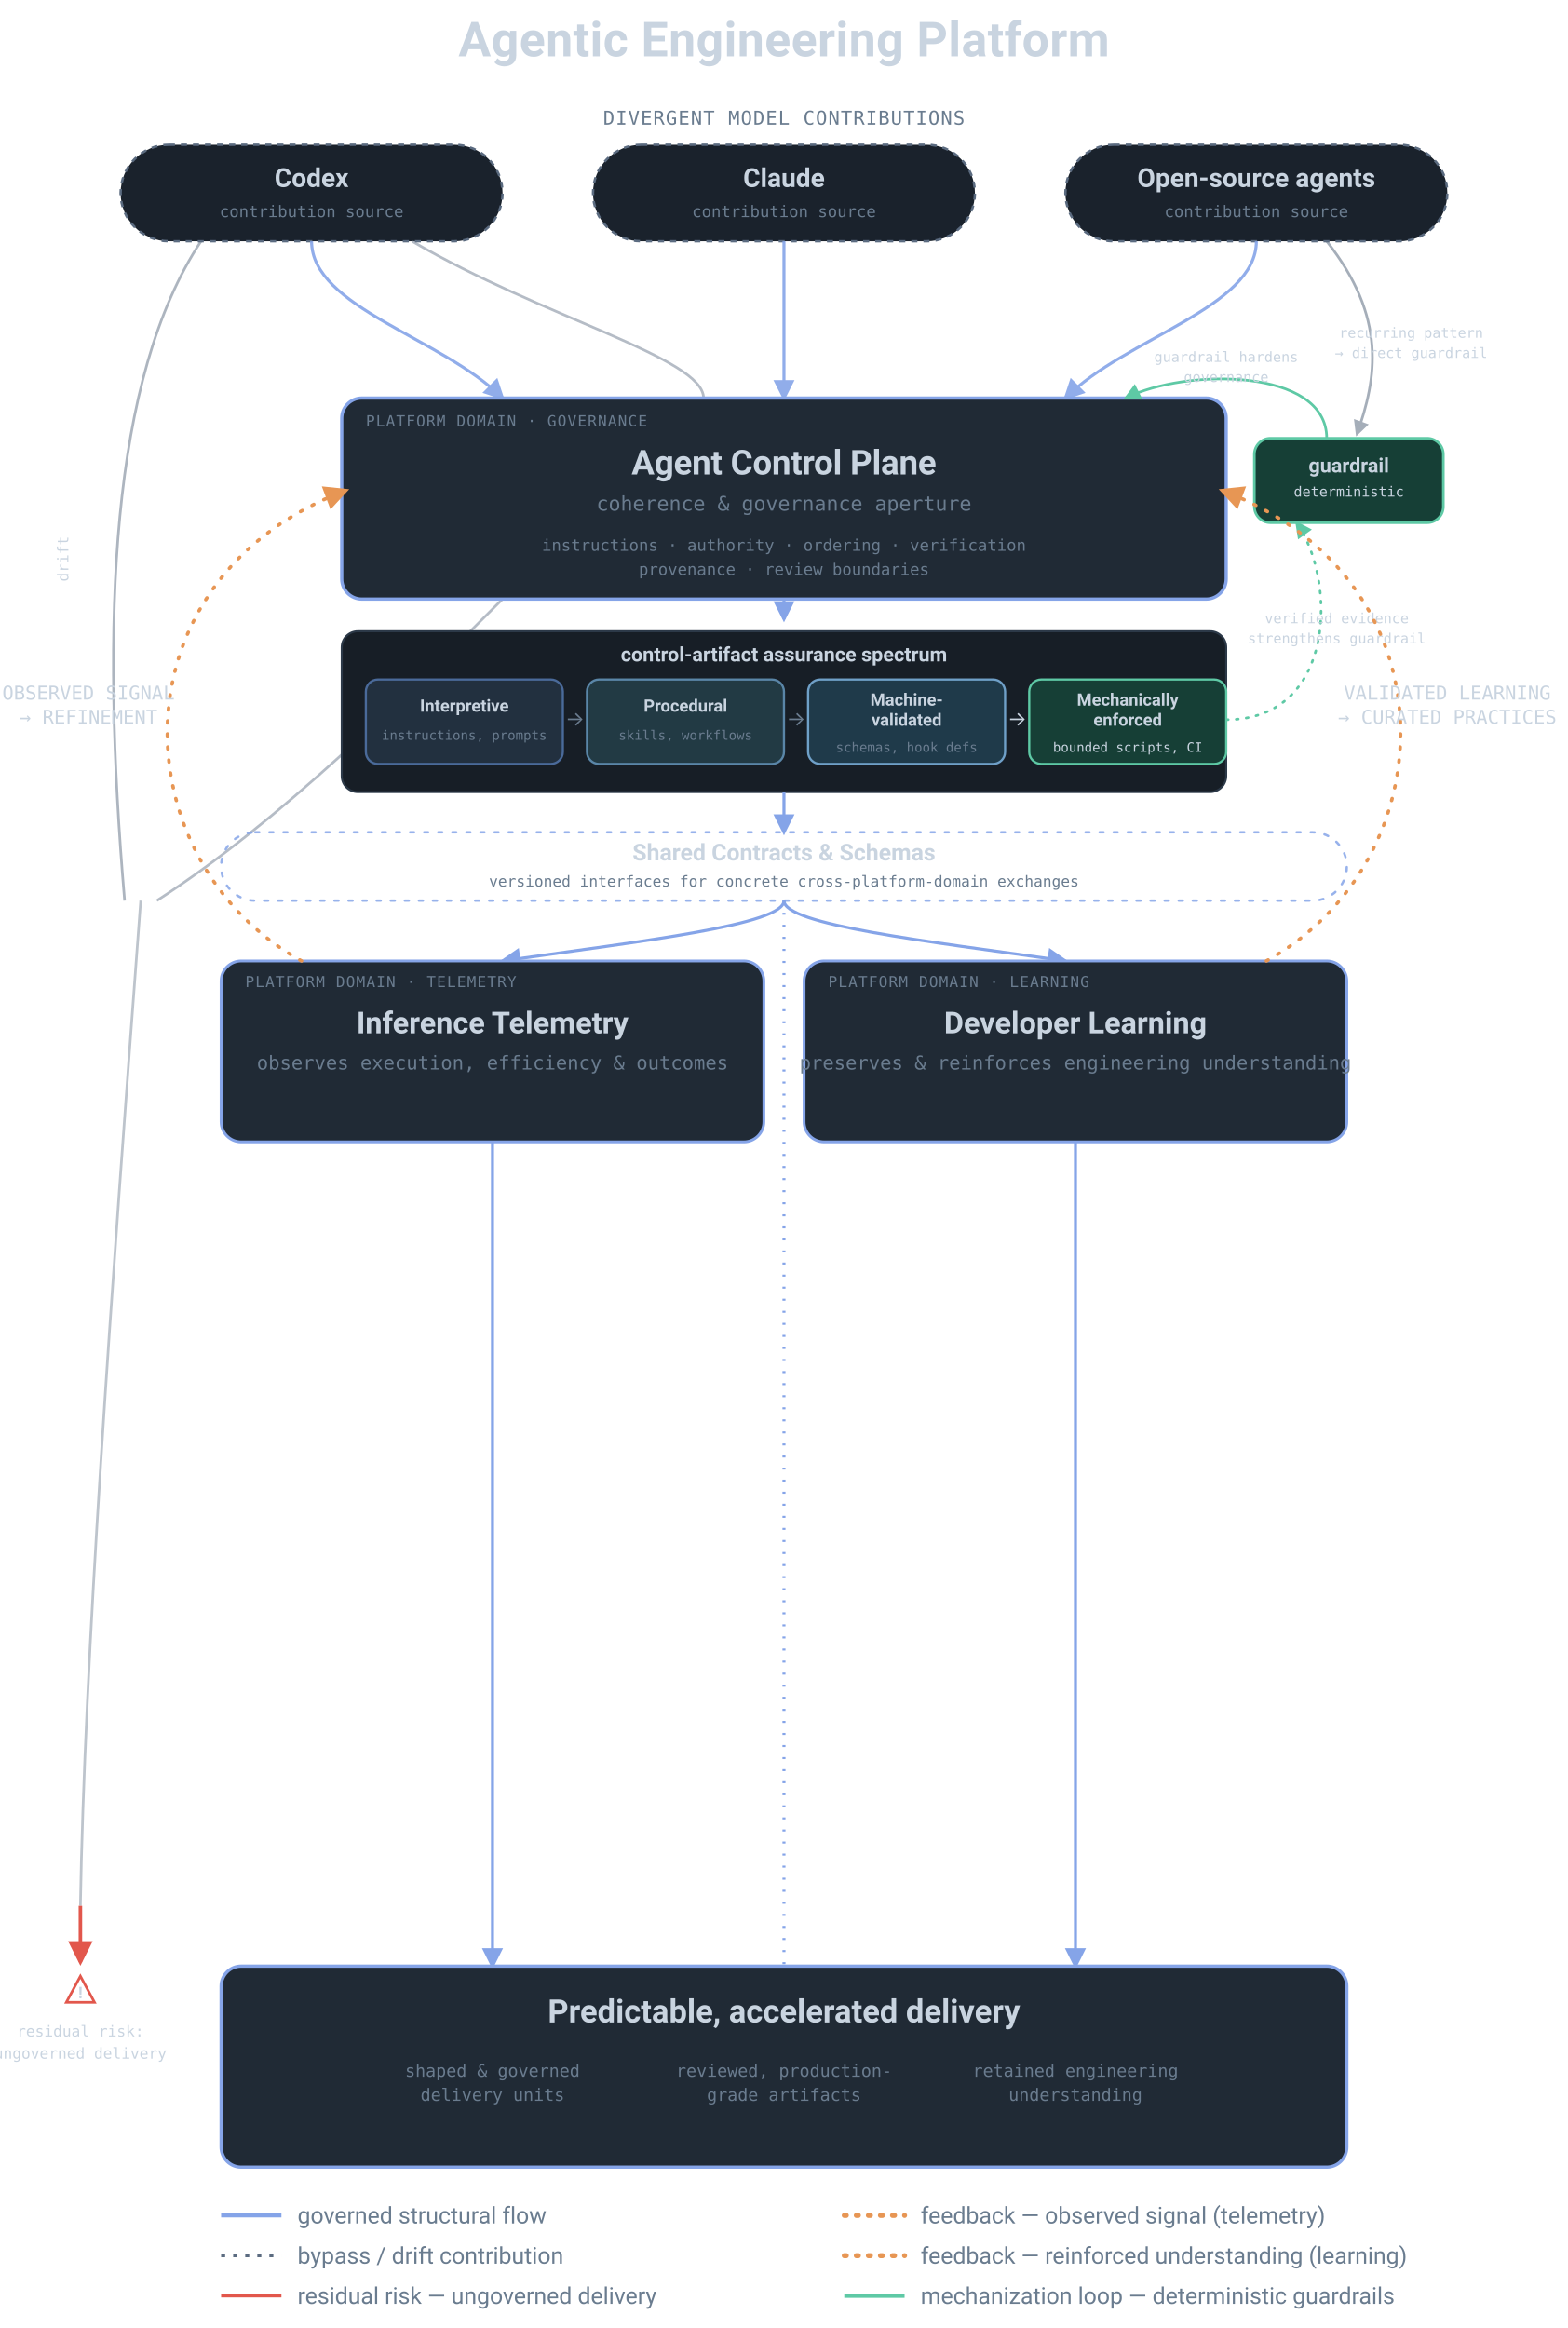
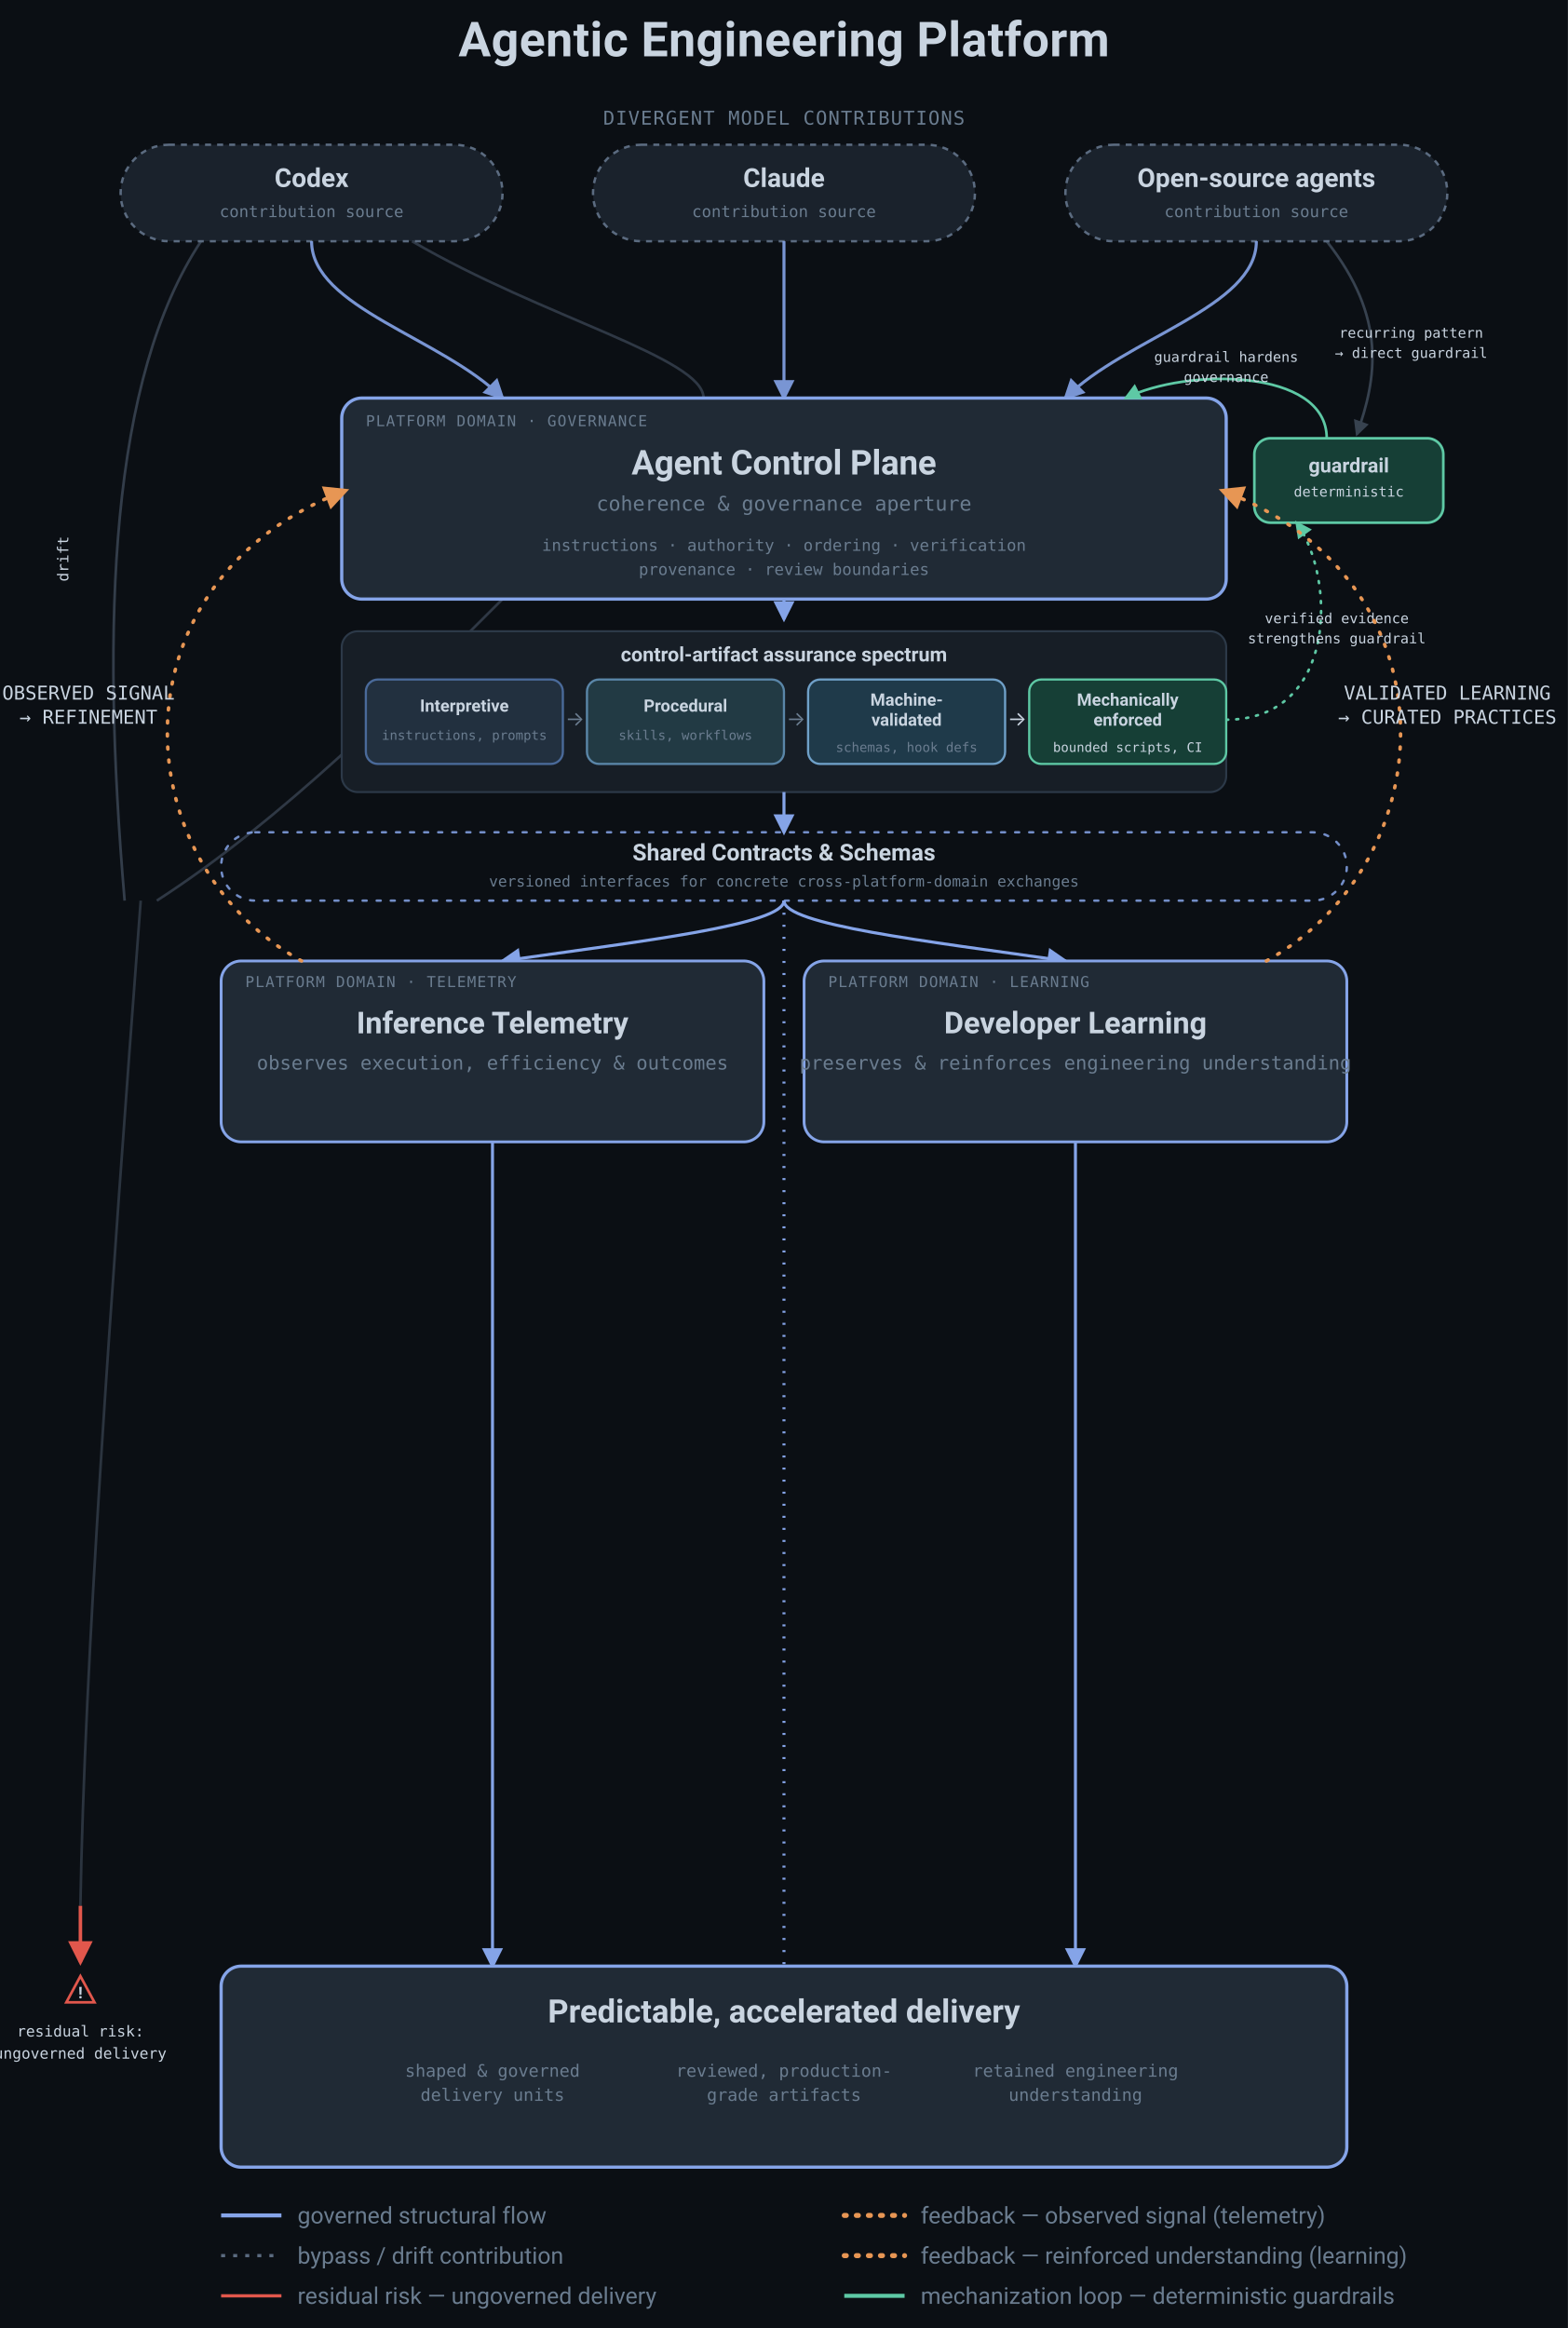
<svg xmlns="http://www.w3.org/2000/svg" viewBox="0 -48 780 1158" role="img" aria-labelledby="title desc">
  <style>
    text { font-family: ui-sans-serif, -apple-system, "Segoe UI", Roboto, sans-serif; fill: #c9d4e0; }
    .mono { font-family: ui-monospace, "SF Mono", Menlo, Consolas, monospace; }
    .tag { font-family: ui-monospace, "SF Mono", Menlo, Consolas, monospace; fill: #6a7c8f; letter-spacing: 0.5px; }
    .dim { fill: #6a7c8f; }
  </style>
  <defs>
    <marker id="arrow-flow" viewBox="0 0 10 10" refX="8.5" refY="5" markerWidth="7" markerHeight="7" orient="auto-start-reverse">
      <path d="M0,0 L10,5 L0,10 z" fill="#85a4e8" />
    </marker>
    <marker id="arrow-feedback" viewBox="0 0 10 10" refX="8.5" refY="5" markerWidth="7" markerHeight="7" orient="auto-start-reverse">
      <path d="M0,0 L10,5 L0,10 z" fill="#e79654" />
    </marker>
    <marker id="arrow-guardrail" viewBox="0 0 10 10" refX="8.5" refY="5" markerWidth="6.5" markerHeight="6.5" orient="auto-start-reverse">
      <path d="M0,0 L10,5 L0,10 z" fill="#5ec9a5" />
    </marker>
    <marker id="arrow-bypass" viewBox="0 0 10 10" refX="8.5" refY="5" markerWidth="6" markerHeight="6" orient="auto-start-reverse">
      <path d="M0,0 L10,5 L0,10 z" fill="#5b6b80" />
    </marker>
    <marker id="arrow-warning" viewBox="0 0 10 10" refX="8.5" refY="5" markerWidth="7" markerHeight="7" orient="auto-start-reverse">
      <path d="M0,0 L10,5 L0,10 z" fill="#e2574c" />
    </marker>
  </defs>
+   <rect x="0" y="-48" width="780" height="1158" fill="#0b0f14" />
  <text x="390" y="-20" font-size="24" font-weight="700" text-anchor="middle" fill="#e8edf5" letter-spacing="0.2">Agentic Engineering Platform</text>
  <text x="390" y="14" class="tag" font-size="9.5" text-anchor="middle" letter-spacing="1.2">DIVERGENT MODEL CONTRIBUTIONS</text>
  <g>
    <rect x="60" y="24" width="190" height="48" rx="24" fill="#1a222c" stroke="#5b6b80" stroke-width="1.2" stroke-dasharray="3 3" />
    <text x="155" y="45" font-size="13" font-weight="650" text-anchor="middle">Codex</text>
    <text x="155" y="60" class="mono dim" font-size="8" text-anchor="middle">contribution source</text>
    <rect x="295" y="24" width="190" height="48" rx="24" fill="#1a222c" stroke="#5b6b80" stroke-width="1.2" stroke-dasharray="3 3" />
    <text x="390" y="45" font-size="13" font-weight="650" text-anchor="middle">Claude</text>
    <text x="390" y="60" class="mono dim" font-size="8" text-anchor="middle">contribution source</text>
    <rect x="530" y="24" width="190" height="48" rx="24" fill="#1a222c" stroke="#5b6b80" stroke-width="1.2" stroke-dasharray="3 3" />
    <text x="625" y="45" font-size="13" font-weight="650" text-anchor="middle">Open-source agents</text>
    <text x="625" y="60" class="mono dim" font-size="8" text-anchor="middle">contribution source</text>
  </g>
  <path fill="none" stroke="#85a4e8" stroke-width="1.5" opacity="0.9" marker-end="url(#arrow-flow)" d="M 155,72 C 155,105 220,120 250,150" />
  <path fill="none" stroke="#85a4e8" stroke-width="1.5" opacity="0.9" marker-end="url(#arrow-flow)" d="M 390,72 L 390,150" />
  <path fill="none" stroke="#85a4e8" stroke-width="1.5" opacity="0.9" marker-end="url(#arrow-flow)" d="M 625,72 C 625,105 560,120 530,150" />
  <path fill="none" stroke="#5b6b80" stroke-width="1.3" opacity="0.5" d="M 100,72 C 55,140 50,260 62,400" />
  <text x="34" y="230" class="mono" font-size="7.5" fill="#5b6b80" text-anchor="middle" transform="rotate(-90 34 230)">drift</text>
  <path fill="none" stroke="#5b6b80" stroke-width="1.3" opacity="0.55" marker-end="url(#arrow-bypass)" d="M 660,72 C 690,110 685,140 675,168" />
  <text x="702" y="120" class="mono" font-size="7" fill="#5b6b80" text-anchor="middle">recurring pattern</text>
  <text x="702" y="130" class="mono" font-size="7" fill="#5b6b80" text-anchor="middle">→ direct guardrail</text>
  <path fill="none" stroke="#5b6b80" stroke-width="1.3" opacity="0.45" d="M 205,72 C 270,110 350,130 350,150 C 345,190 300,230 250,250 C 200,300 140,360 78,400" />
  <path fill="none" stroke="#5b6b80" stroke-width="1.3" opacity="0.4" d="M 70,400 C 55,600 42,780 40,900" />
  <path fill="none" stroke="#e2574c" stroke-width="1.75" marker-end="url(#arrow-warning)" d="M 40,900 L 40,928" />
  <polygon points="40,935 33,948 47,948" fill="none" stroke="#e2574c" stroke-width="1.3" />
  <text x="40" y="946" font-size="8" fill="#e2574c" text-anchor="middle" font-weight="700">!</text>
  <text x="40" y="965" class="mono" font-size="7.5" fill="#e2574c" text-anchor="middle">residual risk:</text>
  <text x="40" y="976" class="mono" font-size="7.5" fill="#e2574c" text-anchor="middle">ungoverned delivery</text>
  <rect x="170" y="150" width="440" height="100" rx="10" fill="#202a35" stroke="#85a4e8" stroke-width="1.6" />
  <text x="182" y="164" class="tag" font-size="7.5" letter-spacing="0.6">PLATFORM DOMAIN · GOVERNANCE</text>
  <text x="390" y="188" font-size="17" font-weight="650" text-anchor="middle" letter-spacing="-0.1">Agent Control Plane</text>
  <text x="390" y="206" class="mono dim" font-size="10" text-anchor="middle">coherence &amp; governance aperture</text>
  <text x="390" y="226" class="mono dim" font-size="8" text-anchor="middle">instructions · authority · ordering · verification</text>
  <text x="390" y="238" class="mono dim" font-size="8" text-anchor="middle">provenance · review boundaries</text>
  <path fill="none" stroke="#85a4e8" stroke-width="1.5" marker-end="url(#arrow-flow)" d="M 390,250 L 390,260" />
  <rect x="624" y="170" width="94" height="42" rx="8" fill="#163f36" stroke="#5ec9a5" stroke-width="1.3" />
  <text x="671" y="187" font-size="10" font-weight="650" text-anchor="middle">guardrail</text>
  <text x="671" y="199" class="mono" font-size="7" fill="#8fd6bd" text-anchor="middle">deterministic</text>
  <path fill="none" stroke="#5ec9a5" stroke-width="1.3" marker-end="url(#arrow-guardrail)" d="M 660,170 C 660,135 590,135 560,150" />
  <text x="610" y="132" class="mono" font-size="7" fill="#5ec9a5" text-anchor="middle">guardrail hardens</text>
  <text x="610" y="142" class="mono" font-size="7" fill="#5ec9a5" text-anchor="middle">governance</text>
  <path fill="none" stroke="#5ec9a5" stroke-width="1.3" stroke-dasharray="1 4" stroke-linecap="round" marker-end="url(#arrow-guardrail)" d="M 610,310 C 665,310 665,240 645,212" />
  <text x="665" y="262" class="mono" font-size="7" fill="#5ec9a5" text-anchor="middle">verified evidence</text>
  <text x="665" y="272" class="mono" font-size="7" fill="#5ec9a5" text-anchor="middle">strengthens guardrail</text>
  <rect x="170" y="266" width="440" height="80" rx="8" fill="#171e26" stroke="#2c3948" />
  <text x="390" y="281" font-size="10" font-weight="650" text-anchor="middle" fill="#94a4b5">control-artifact assurance spectrum</text>
  <rect x="182" y="290" width="98" height="42" rx="6" fill="#22303f" stroke="#4a6a9a" stroke-width="1.1" />
  <text x="231" y="306" font-size="8.5" font-weight="650" text-anchor="middle">Interpretive</text>
  <text x="231" y="320" class="mono dim" font-size="6.5" text-anchor="middle">instructions, prompts</text>
  <text x="286" y="313" class="dim" font-size="10" text-anchor="middle">→</text>
  <rect x="292" y="290" width="98" height="42" rx="6" fill="#223a44" stroke="#5a86a8" stroke-width="1.1" />
  <text x="341" y="306" font-size="8.5" font-weight="650" text-anchor="middle">Procedural</text>
  <text x="341" y="320" class="mono dim" font-size="6.5" text-anchor="middle">skills, workflows</text>
  <text x="396" y="313" class="dim" font-size="10" text-anchor="middle">→</text>
  <rect x="402" y="290" width="98" height="42" rx="6" fill="#1f3a4a" stroke="#6fa0c8" stroke-width="1.1" />
  <text x="451" y="303" font-size="8.5" font-weight="650" text-anchor="middle">Machine-</text>
  <text x="451" y="313" font-size="8.5" font-weight="650" text-anchor="middle">validated</text>
  <text x="451" y="326" class="mono dim" font-size="6.5" text-anchor="middle">schemas, hook defs</text>
  <text x="506" y="313" fill="#5ec9a5" font-size="10" text-anchor="middle">→</text>
  <rect x="512" y="290" width="98" height="42" rx="6" fill="#163f36" stroke="#5ec9a5" stroke-width="1.1" />
  <text x="561" y="303" font-size="8.5" font-weight="650" text-anchor="middle">Mechanically</text>
  <text x="561" y="313" font-size="8.5" font-weight="650" text-anchor="middle">enforced</text>
  <text x="561" y="326" class="mono" font-size="6.5" fill="#8fd6bd" text-anchor="middle">bounded scripts, CI</text>
  <path fill="none" stroke="#85a4e8" stroke-width="1.5" marker-end="url(#arrow-flow)" d="M 390,346 L 390,366" />
  <rect x="110" y="366" width="560" height="34" rx="17" fill="none" stroke="#85a4e8" stroke-width="1.2" stroke-dasharray="2 5" stroke-linecap="round" opacity="0.85" />
  <text x="390" y="380" font-size="11.5" font-weight="650" text-anchor="middle">Shared Contracts &amp; Schemas</text>
  <text x="390" y="393" class="mono dim" font-size="7.5" text-anchor="middle">versioned interfaces for concrete cross-platform-domain exchanges</text>
  <path fill="none" stroke="#85a4e8" stroke-width="1.5" marker-end="url(#arrow-flow)" d="M 390,400 C 390,412 320,420 250,430" />
  <path fill="none" stroke="#85a4e8" stroke-width="1.5" marker-end="url(#arrow-flow)" d="M 390,400 C 390,412 460,420 530,430" />
  <rect x="110" y="430" width="270" height="90" rx="10" fill="#202a35" stroke="#85a4e8" stroke-width="1.4" />
  <text x="122" y="443" class="tag" font-size="7.5" letter-spacing="0.6">PLATFORM DOMAIN · TELEMETRY</text>
  <text x="245" y="466" font-size="15" font-weight="650" text-anchor="middle">Inference Telemetry</text>
  <text x="245" y="484" class="mono dim" font-size="9.5" text-anchor="middle">observes execution, efficiency &amp; outcomes</text>
  <rect x="400" y="430" width="270" height="90" rx="10" fill="#202a35" stroke="#85a4e8" stroke-width="1.4" />
  <text x="412" y="443" class="tag" font-size="7.5" letter-spacing="0.6">PLATFORM DOMAIN · LEARNING</text>
  <text x="535" y="466" font-size="15" font-weight="650" text-anchor="middle">Developer Learning</text>
  <text x="535" y="484" class="mono dim" font-size="9.5" text-anchor="middle">preserves &amp; reinforces engineering understanding</text>
  <path fill="none" stroke="#e79654" stroke-width="1.75" stroke-dasharray="1 5.5" stroke-linecap="round" marker-end="url(#arrow-feedback)" d="M 150,430 C 60,380 55,240 172,196" />
  <text x="44" y="300" class="mono" font-size="9.5" fill="#e79654" text-anchor="middle">OBSERVED SIGNAL</text>
  <text x="44" y="312" class="mono" font-size="9.5" fill="#e79654" text-anchor="middle">→ REFINEMENT</text>
  <path fill="none" stroke="#e79654" stroke-width="1.75" stroke-dasharray="1 5.5" stroke-linecap="round" marker-end="url(#arrow-feedback)" d="M 630,430 C 720,380 725,240 608,196" />
  <text x="720" y="300" class="mono" font-size="9.5" fill="#e79654" text-anchor="middle">VALIDATED LEARNING</text>
  <text x="720" y="312" class="mono" font-size="9.5" fill="#e79654" text-anchor="middle">→ CURATED PRACTICES</text>
  <path fill="none" stroke="#85a4e8" stroke-width="1.5" marker-end="url(#arrow-flow)" d="M 245,520 L 245,930" />
  <path fill="none" stroke="#85a4e8" stroke-width="1.5" stroke-dasharray="1 5" d="M 390,400 L 390,930" />
  <path fill="none" stroke="#85a4e8" stroke-width="1.5" marker-end="url(#arrow-flow)" d="M 535,520 L 535,930" />
  <rect x="110" y="930" width="560" height="100" rx="10" fill="#202a35" stroke="#85a4e8" stroke-width="1.6" />
  <text x="390" y="958" font-size="16" font-weight="650" text-anchor="middle">Predictable, accelerated delivery</text>
  <text x="245" y="985" class="mono dim" font-size="8.5" text-anchor="middle">shaped &amp; governed</text>
  <text x="245" y="997" class="mono dim" font-size="8.5" text-anchor="middle">delivery units</text>
  <text x="390" y="985" class="mono dim" font-size="8.5" text-anchor="middle">reviewed, production-</text>
  <text x="390" y="997" class="mono dim" font-size="8.5" text-anchor="middle">grade artifacts</text>
  <text x="535" y="985" class="mono dim" font-size="8.5" text-anchor="middle">retained engineering</text>
  <text x="535" y="997" class="mono dim" font-size="8.5" text-anchor="middle">understanding</text>
  <line x1="110" y1="1054" x2="140" y2="1054" stroke="#85a4e8" stroke-width="2" />
  <text x="148" y="1058" font-size="11.5" class="dim">governed structural flow</text>
  <line x1="110" y1="1074" x2="140" y2="1074" stroke="#5b6b80" stroke-width="1.6" stroke-dasharray="2 4" />
  <text x="148" y="1078" font-size="11.5" class="dim">bypass / drift contribution</text>
  <line x1="110" y1="1094" x2="140" y2="1094" stroke="#e2574c" stroke-width="1.6" />
  <text x="148" y="1098" font-size="11.5" class="dim">residual risk — ungoverned delivery</text>
  <line x1="420" y1="1054" x2="450" y2="1054" stroke="#e79654" stroke-width="2.5" stroke-dasharray="1 5" stroke-linecap="round" />
  <text x="458" y="1058" font-size="11.5" class="dim">feedback — observed signal (telemetry)</text>
  <line x1="420" y1="1074" x2="450" y2="1074" stroke="#e79654" stroke-width="2.5" stroke-dasharray="1 5" stroke-linecap="round" />
  <text x="458" y="1078" font-size="11.5" class="dim">feedback — reinforced understanding (learning)</text>
  <line x1="420" y1="1094" x2="450" y2="1094" stroke="#5ec9a5" stroke-width="2" />
  <text x="458" y="1098" font-size="11.5" class="dim">mechanization loop — deterministic guardrails</text>
</svg>
